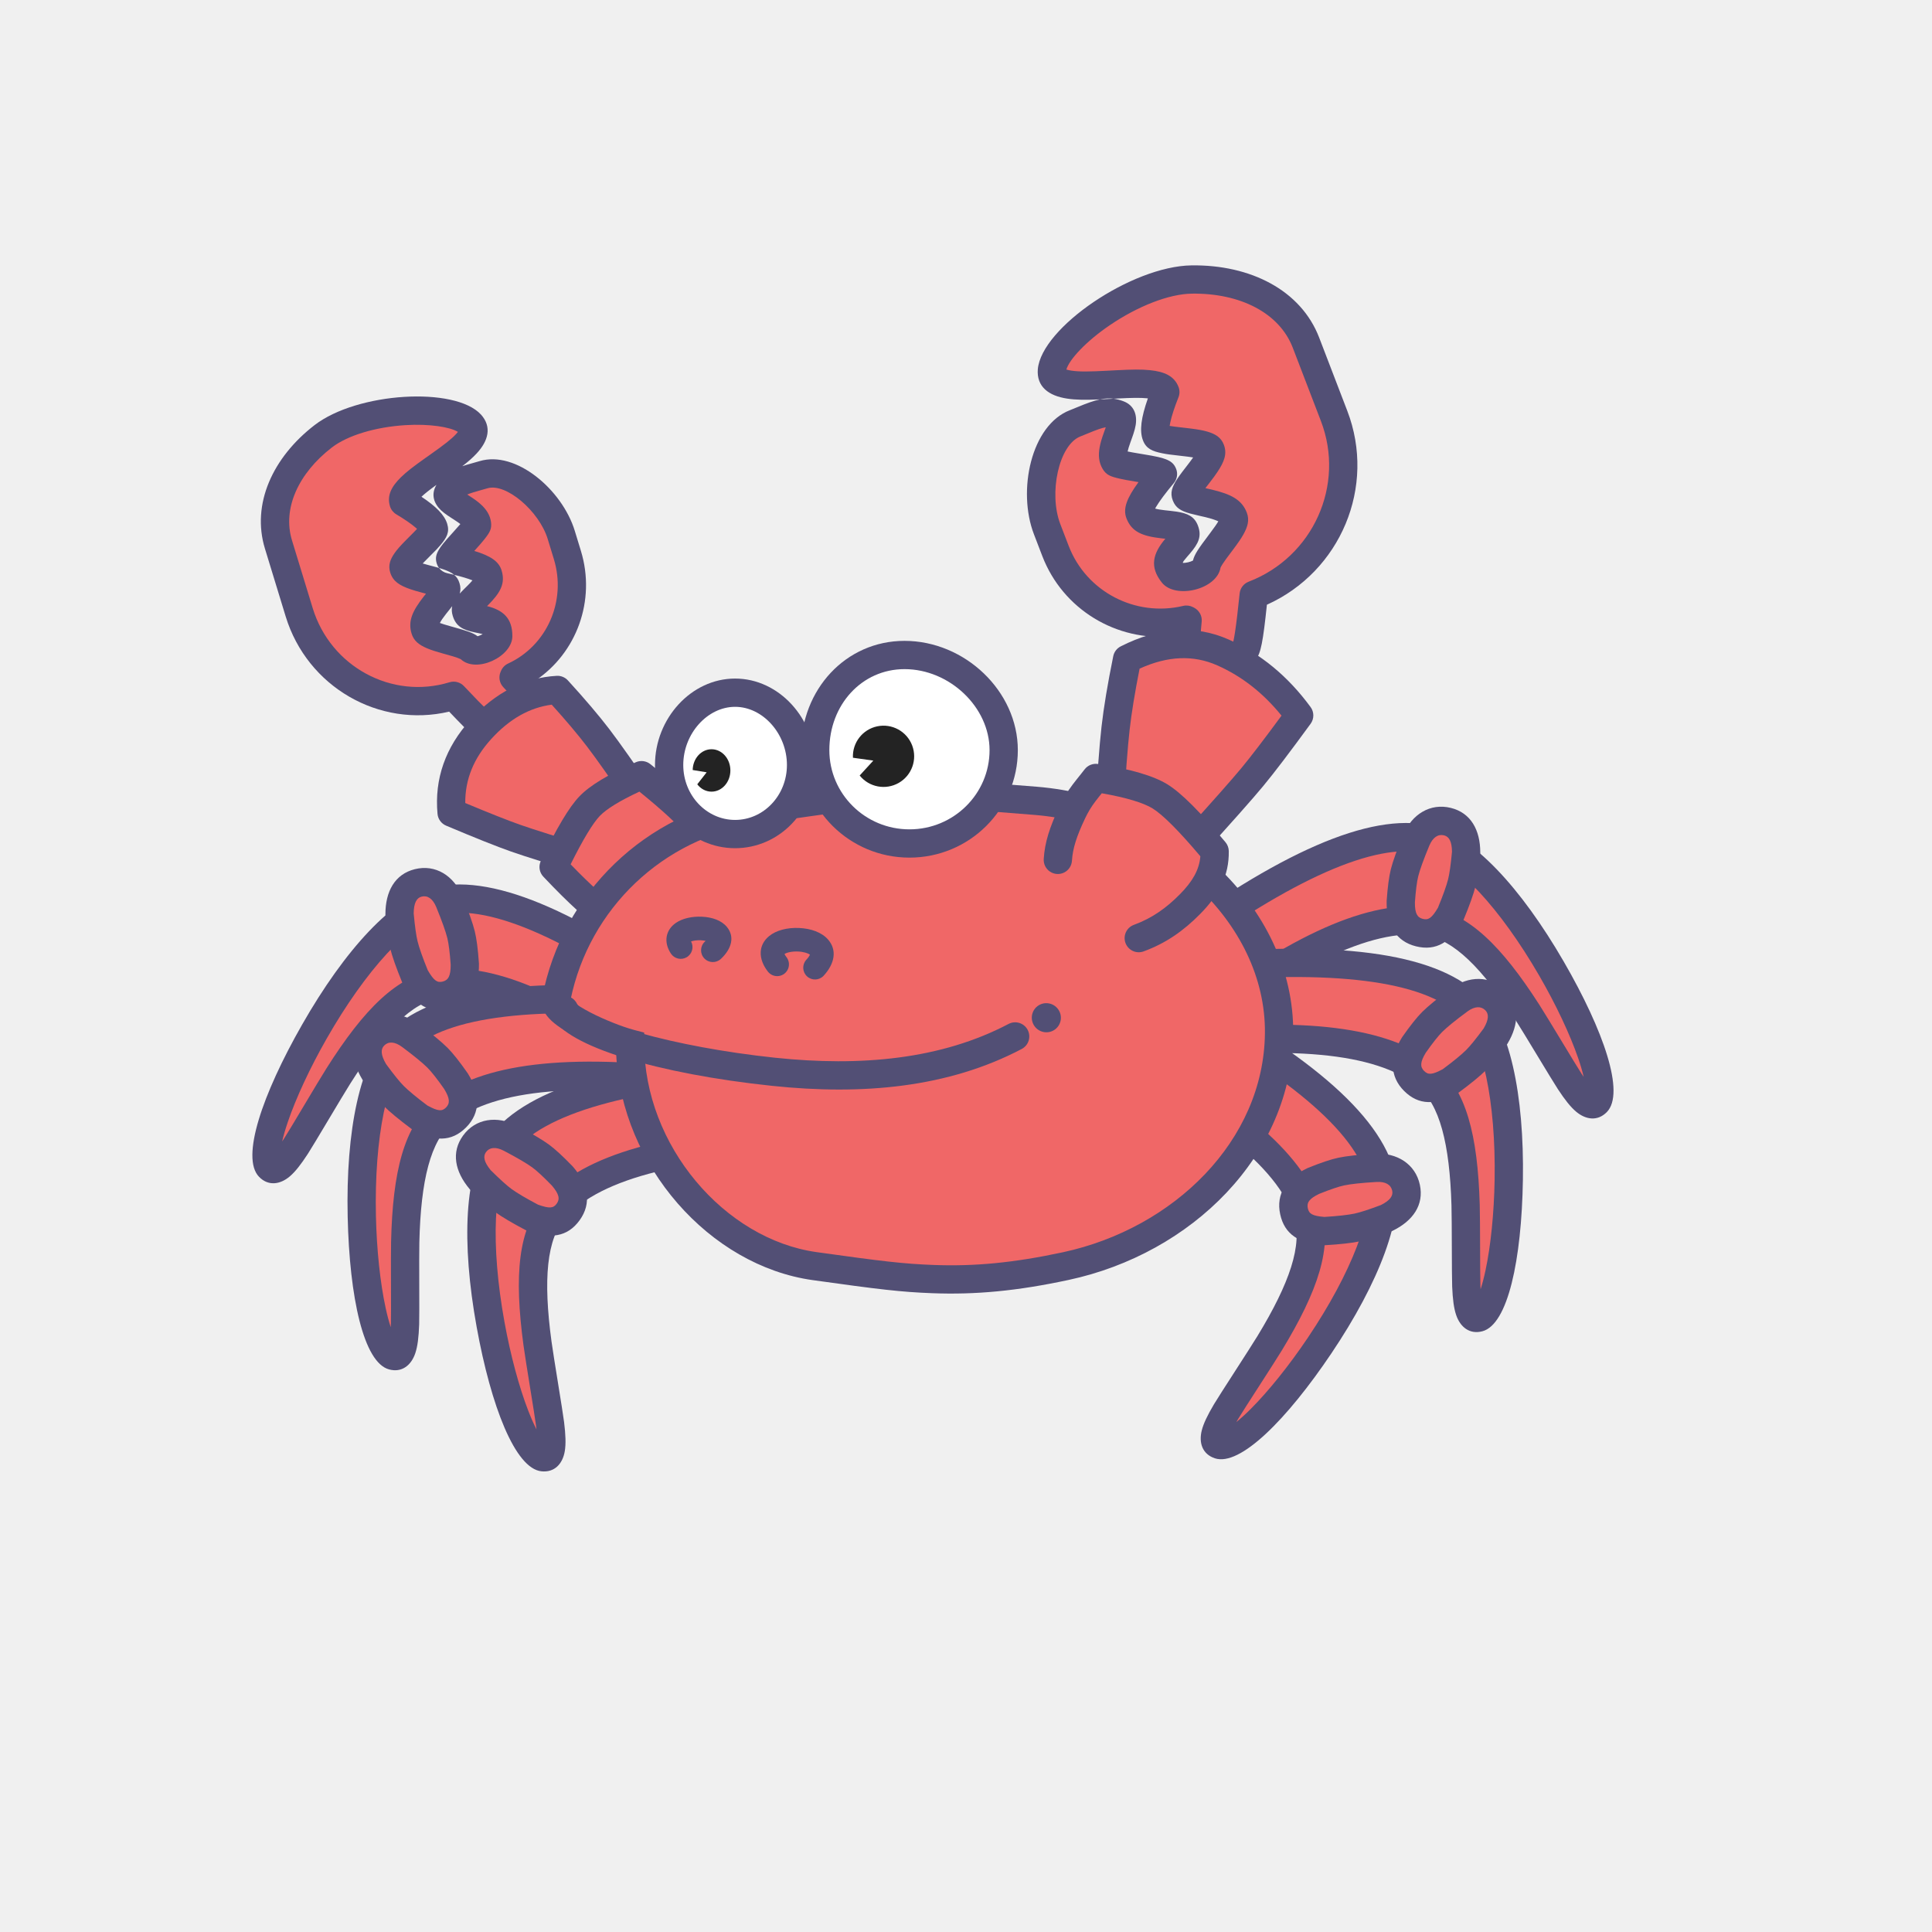
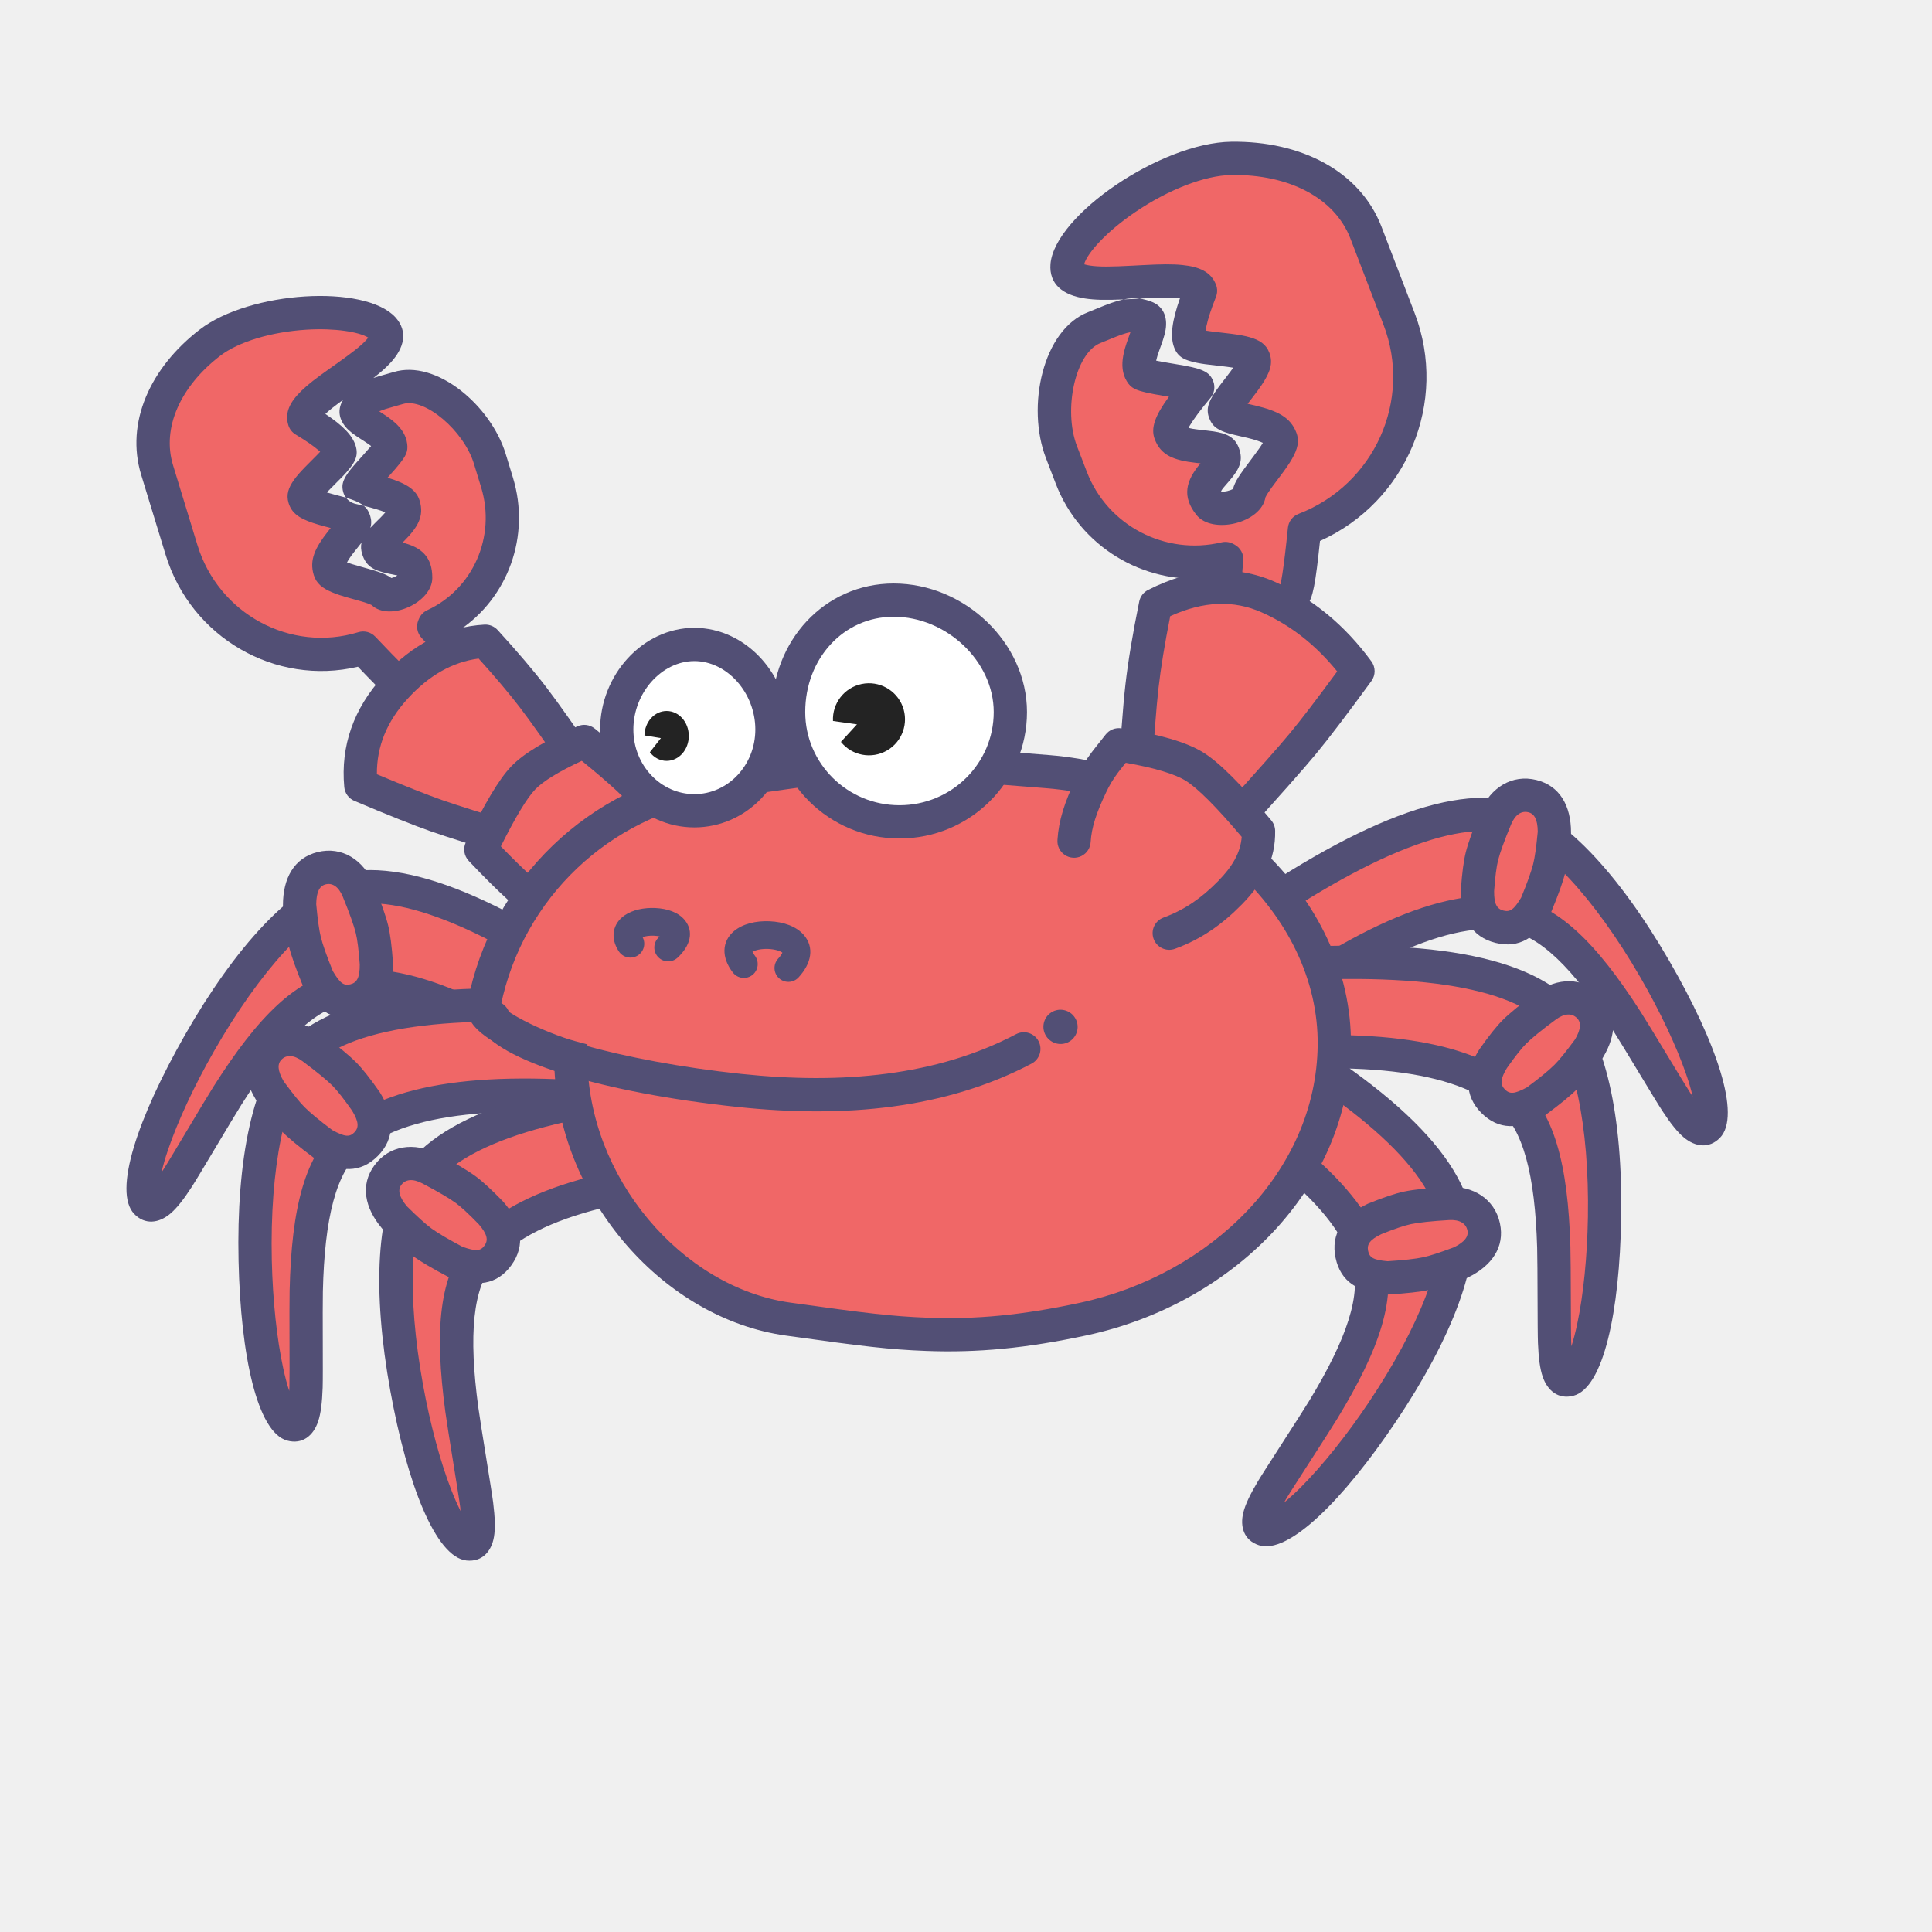
- <svg xmlns="http://www.w3.org/2000/svg" width="800px" height="800px" viewBox="0 0 1024 1024" class="icon" version="1.1">
+ <svg xmlns="http://www.w3.org/2000/svg" width="800px" height="800px" viewBox="76.8 76.8 870.4 870.4" class="icon" version="1.1">
  <path d="M371.754 539.805c-63.71-48.001-110.11-68.805-139.204-62.414-43.64 9.588-102.138 128.352-89.885 141.112 12.253 12.76 44.192-90.554 89.887-97.03 30.458-4.318 74.252 16.751 131.367 63.206l7.835-44.874z" fill="#F06767" />
  <path d="M363.582 543.045l-4.868 27.888c-53.842-42.156-95.964-61.308-127.216-56.877-20.94 2.967-38.6 20.8-58.535 52.316-4.563 7.21-19.419 32.498-22.293 36.921-0.382 0.589-0.754 1.151-1.114 1.686 0.674-2.96 1.658-6.374 2.94-10.148 4.356-12.82 11.756-28.767 20.657-44.357 20.463-35.84 44.082-62.047 61.003-65.763 25.705-5.649 69.282 13.549 129.426 58.333z m12.68-9.226c-65.379-49.254-113.357-70.768-145.321-63.745-22.498 4.943-48.318 33.592-70.801 72.971-21.204 37.136-32.563 70.569-22.878 80.649 4.87 5.073 11.204 4.191 16.354-0.2 2.935-2.503 5.919-6.341 9.618-12.033 3.107-4.78 18.025-30.173 22.393-37.079 17.653-27.913 32.955-43.36 47.973-45.488 27.773-3.936 69.974 16.364 125.59 61.595l9.915 8.065 10.817-61.974-3.661-2.76z" fill="#524F75" />
  <path d="M221.666 467.956c-7.283 1.821-9.888 8.607-9.898 16.539 0.677 7.438 1.439 12.847 2.278 16.227 0.987 3.974 2.967 9.596 5.939 16.866 4.558 7.905 9.191 11.759 16.474 9.938 7.283-1.821 10.003-7.9 9.898-16.539-0.49-6.998-1.156-12.201-2.003-15.612-0.979-3.944-3.052-9.77-6.216-17.48-3.062-7.375-9.189-11.761-16.471-9.938z" fill="#F06767" />
  <path d="M223.487 475.223c3.06-0.767 5.847 1.002 7.722 5.512 3.037 7.403 5.003 12.932 5.877 16.441 0.714 2.87 1.326 7.62 1.786 14.106 0.042 5.949-1.256 8.227-4.226 8.971-2.87 0.717-4.62-0.365-7.915-5.984-2.74-6.731-4.546-11.886-5.41-15.358-0.714-2.875-1.416-7.842-2.055-14.743 0.06-5.61 1.534-8.272 4.221-8.946z m-3.639-14.536c-10.632 2.66-15.557 11.843-15.57 23.797v0.347l0.03 0.345c0.712 7.785 1.516 13.514 2.468 17.351 1.091 4.393 3.177 10.32 6.276 17.898l0.192 0.47 0.255 0.437c6.426 11.147 14.074 16.144 24.783 13.464 10.782-2.7 15.722-11.551 15.572-23.897l-0.017-0.43c-0.517-7.393-1.234-12.977-2.205-16.898-1.086-4.373-3.264-10.497-6.569-18.549-4.531-10.894-14.279-17.073-25.215-14.334z" fill="#524F75" />
  <path d="M363.995 533.137c-79.333-8.332-129.823-2.27-151.467 18.195-32.471 30.695-21.444 162.626-4.371 167.252 17.076 4.625-8.759-100.384 27.074-129.466 23.889-19.391 72.274-23.882 145.158-13.484l-16.394-42.496z" fill="#F06767" />
  <path d="M358.66 540.123l10.19 26.412c-67.861-8.407-113.834-3.127-138.34 16.766-16.424 13.327-22.378 37.711-23.23 74.992-0.195 8.532 0.092 37.858-0.09 43.133-0.025 0.699-0.055 1.374-0.09 2.018-0.949-2.885-1.861-6.321-2.705-10.215-2.872-13.232-4.74-30.718-5.14-48.66-0.917-41.26 5.829-75.891 18.42-87.789 19.126-18.082 66.363-24.066 140.985-16.659z m6.119-14.441c-81.413-8.547-133.617-2.275-157.396 20.205-16.741 15.825-24.116 53.68-23.107 99.013 0.949 42.753 8.434 77.262 21.926 80.916 6.786 1.838 11.764-2.178 13.916-8.597 1.226-3.656 1.811-8.484 2.048-15.27 0.2-5.697-0.092-35.146 0.097-43.313 0.757-33.015 5.914-54.142 17.69-63.698 21.779-17.683 68.408-22.014 139.381-11.888l12.645 1.806-22.643-58.693-4.558-0.482z" fill="#524F75" />
  <path d="M198.339 548.852c-5.305 5.312-4.041 12.47 0.035 19.274 4.413 6.024 7.85 10.27 10.31 12.735 2.892 2.897 7.485 6.696 13.779 11.399 7.98 4.431 13.936 5.345 19.239 0.032 5.305-5.312 4.506-11.923-0.032-19.274-4.021-5.747-7.275-9.865-9.758-12.35-2.872-2.872-7.648-6.803-14.331-11.781-6.429-4.748-13.936-5.35-19.241-0.035z" fill="#F06767" />
  <path d="M203.641 554.144c2.228-2.233 5.53-2.155 9.458 0.749 6.416 4.78 10.947 8.504 13.507 11.064 2.09 2.095 5.06 5.852 8.796 11.177 3.099 5.078 3.159 7.697 0.999 9.865-2.09 2.093-4.151 2.068-9.865-1.049-5.814-4.363-10.02-7.85-12.548-10.382-2.095-2.098-5.255-5.989-9.356-11.579-2.837-4.845-2.947-7.885-0.992-9.845z m-11.696 17.833l0.18 0.297 0.202 0.28c4.62 6.309 8.262 10.804 11.052 13.602 3.199 3.202 8.042 7.208 14.601 12.106l0.405 0.3 0.442 0.25c11.249 6.244 20.378 6.586 28.177-1.224 7.852-7.867 7.528-18 1.039-28.505l-0.237-0.362c-4.251-6.069-7.737-10.49-10.592-13.349-3.187-3.187-8.207-7.315-15.185-12.518-9.488-7.003-21.024-7.275-28.989 0.704-7.747 7.757-7.235 18.162-1.094 28.42z" fill="#524F75" />
  <path d="M412.66 564.828c-79.66 4.181-128.577 18.07-146.757 41.669-27.266 35.395 4.263 163.977 21.851 165.876 17.59 1.893-24.354-97.78 6.486-132.111 20.56-22.885 67.646-34.893 141.262-36.022l-22.843-39.412z" fill="#F06767" />
  <path d="M408.481 572.566l14.196 24.494c-68.341 2.31-112.92 14.716-134.014 38.2-14.131 15.732-16.199 40.743-11.214 77.699 1.141 8.459 6.014 37.378 6.656 42.616 0.085 0.699 0.162 1.369 0.23 2.006-1.386-2.697-2.822-5.947-4.271-9.666-4.903-12.618-9.486-29.594-12.688-47.256-7.36-40.61-6.114-75.866 4.458-89.59 16.064-20.85 61.787-34.152 136.647-38.502z m3.786-15.22c-81.745 4.296-132.328 18.657-152.301 44.576-14.056 18.247-15.42 56.795-7.33 101.408 7.625 42.081 20.415 74.989 34.311 76.49 6.993 0.752 11.279-3.994 12.4-10.67 0.642-3.801 0.46-8.664-0.367-15.402-0.692-5.659-5.587-34.701-6.678-42.798-4.421-32.728-2.63-54.397 7.508-65.681 18.747-20.87 64.122-32.443 135.805-33.542l12.775-0.197-31.544-54.422-4.578 0.237z" fill="#524F75" />
  <path d="M251.502 606.263c-4.408 6.077-2.041 12.95 3.047 19.031 5.3 5.262 9.358 8.916 12.178 10.969 3.309 2.405 8.439 5.44 15.392 9.099 8.574 3.129 14.598 3.102 19.006-2.977 4.408-6.077 2.585-12.48-3.05-19.029-4.87-5.045-8.729-8.607-11.569-10.672-3.284-2.39-8.619-5.522-15.999-9.393-7.091-3.684-14.601-3.107-19.006 2.972z" fill="#F06767" />
  <path d="M257.568 610.664c1.848-2.555 5.122-2.992 9.458-0.742 7.083 3.716 12.143 6.688 15.07 8.816 2.388 1.741 5.914 4.988 10.435 9.658 3.854 4.528 4.321 7.111 2.525 9.591-1.736 2.395-3.771 2.692-9.905 0.502-6.426-3.397-11.127-6.184-14.016-8.287-2.398-1.746-6.127-5.1-11.052-9.973-3.557-4.336-4.141-7.325-2.515-9.566z m-8.766 19.441l0.225 0.265 0.245 0.245c5.55 5.507 9.848 9.378 13.045 11.704 3.659 2.662 9.069 5.862 16.312 9.676l0.45 0.235 0.475 0.175c12.088 4.408 21.159 3.317 27.638-5.62 6.524-8.999 4.618-18.951-3.434-28.317l-0.287-0.317c-5.15-5.332-9.288-9.149-12.553-11.529-3.644-2.65-9.251-5.942-16.953-9.99-10.465-5.43-21.906-3.896-28.522 5.232-6.439 8.876-4.306 19.076 3.362 28.242z" fill="#524F75" />
  <path d="M270.316 360.558c7.742 8.617 10.577 14.481 8.502 17.588-3.104 4.66-6.738 13.347-22.103 10.028-1.456-0.315-7.618-6.654-18.487-19.016-34.858 9.341-70.793-11.736-80.262-47.074l-9.733-36.317c-5.887-21.966 7.068-43.125 25.74-56.487 21.479-15.372 68.528-15.043 78.259-3.684 9.898 11.788-39.911 29.114-36.979 40.068 9.436 6.109 14.603 10.849 15.507 14.211 1.041 3.896-17.875 16.137-16.616 20.837 1.404 5.247 21.029 7.061 22.053 10.877 1.022 3.819-13.994 13.926-11.848 21.929 1.246 4.643 19.851 7.073 23.764 11.109 3.102 3.202 14.658-1.733 14.838-6.229 0.485-12.031-14.796-7.253-16.479-13.537-1.264-4.72 14.351-11.396 12.233-19.304-0.684-2.553-7.265-5.457-19.738-8.706-0.627-2.333 15.075-15.567 14.818-18.272-0.707-7.488-17.883-12.168-14.511-17.313 3.886-5.932 11.571-6.701 18.917-8.672 16.014-4.291 35.663 17.096 40.011 33.332l2.89 10.782c7.043 26.282-6.416 53.161-30.498 63.276l-0.277 0.574z" fill="#F06767" />
  <path d="M239.966 326.414c1.711 5.605 5.325 7.428 11.734 8.776 0.34 0.072 1.598 0.327 1.883 0.39 1.101 0.232 1.806 0.365 2.248 0.475a10.465 10.465 0 0 1-1.024 0.549c-0.599 0.275-1.184 0.485-1.678 0.609-2.463-1.848-5.52-2.822-13.344-5l-1.019-0.285c-2.587-0.724-4.321-1.256-5.625-1.741 0.624-1.224 1.638-2.71 3.149-4.645-0.212 0.27 1.883-2.338 3.382-4.266-0.355 1.576-0.285 3.247 0.292 5.137z m12.71-86.118c6.179-6.656 8.13-14.049 2.263-20.555-13.817-15.033-65.591-11.833-88.171 5.547-22.271 17.146-33.55 41.914-26.349 65.481l10.994 35.957c11.429 37.388 49.552 59.222 86.653 50.453 11.961 12.598 16.424 16.659 20.183 17.333 13.559 2.438 21.826-1.838 27.476-10.914 0.5-0.804 1.798-3.047 1.966-3.317 3.579-5.797 1.813-11.973-4.026-19.506 21.919-14.588 32.276-42.466 24.231-68.785l-3.264-10.672c-6.649-21.751-31.249-42.778-50.508-36.889-1.086 0.325-1.863 0.544-3.572 1.017-2.058 0.564-3.889 1.101-5.532 1.648 3.309-2.548 5.59-4.568 7.658-6.798z m-2.365 67.264a1.091 1.091 0 0 0 0.097 0.04c-0.574 0.719-1.369 1.578-2.44 2.647-0.425 0.427-2.036 2.006-1.956 1.931-0.857 0.842-1.479 1.479-2.065 2.12l-0.3 0.33c0.524-1.716 0.542-3.452-0.087-5.497-0.597-1.953-1.524-3.352-2.832-4.456 4.116 1.009 7.325 1.981 9.583 2.885z m-19.101-6.953a193.321 193.321 0 0 0-1.981-0.532l-1.948-0.517c-1.309-0.35-2.348-0.637-3.232-0.904 0.312-0.335 0.649-0.689 1.014-1.059 0.579-0.594 1.191-1.211 2.055-2.073 4.026-4.021 4.82-4.835 6.274-6.549 3.432-4.051 4.975-6.951 3.631-11.351-1.451-4.74-5.897-9.179-13.637-14.334 1.793-1.698 4.181-3.579 7.955-6.309-3.06 5.043-1.394 9.898 2.458 13.527 0.999 0.939 2.13 1.803 3.564 2.782 0.512 0.345 1.049 0.699 1.733 1.141l1.656 1.069c1.456 0.944 2.473 1.646 3.247 2.26-0.844 0.999-1.943 2.238-3.721 4.208l-0.1 0.107c-2.995 3.314-4.108 4.583-5.362 6.144-0.924 1.154-1.643 2.158-2.208 3.122-1.374 2.363-2.028 4.386-1.124 7.343 0.265 0.859 0.674 1.653 1.206 2.348a61.108 61.108 0 0 0-1.481-0.425z m3.921 1.204c2.34 0.827 4.191 1.673 5.6 2.862-1.164-0.287-2.405-0.574-3.716-0.869a7.483 7.483 0 0 1-4.323-2.775c0.899 0.265 1.693 0.519 2.438 0.782z m12.52-39.699c1.548-0.667 3.729-1.351 6.876-2.218a147.588 147.588 0 0 0 3.771-1.071c9.853-3.012 27.478 12.053 32.006 26.874l3.264 10.675c6.793 22.211-3.721 45.83-24.249 55.308a7.49 7.49 0 0 0-3.744 3.846c-0.11 0.26-0.11 0.26-0.23 0.524a7.493 7.493 0 0 0 1.466 8.217c3.572 3.706 5.939 6.723 7.073 8.874 0.115 0.217 0.21 0.412 0.285 0.574-0.457 0.782-0.969 1.653-1.161 1.963-2.413 3.871-4.655 5.202-10.784 4.303-0.792-0.649-1.923-1.668-3.347-3.037-3.079-2.957-7.42-7.4-12.99-13.305a7.485 7.485 0 0 0-7.643-2.023c-30.53 9.333-63.006-8.217-72.499-39.272l-10.989-35.955c-5.145-16.814 3.389-35.548 21.154-49.224 8.409-6.474 23.302-10.864 38.987-11.833 12.698-0.784 23.652 0.974 27.813 3.582-0.26 0.34-0.599 0.739-1.014 1.186-2.488 2.682-6.084 5.48-13.617 10.807l-1.434 1.014-1.439 1.017c-6.214 4.411-9.698 7.096-12.633 9.955-5.068 4.945-7.618 9.745-5.874 15.447 0.539 1.773 1.723 3.284 3.314 4.238 4.491 2.69 7.91 5.05 10.215 7.018 0.295 0.252 0.564 0.497 0.814 0.727-0.809 0.889-1.936 2.021-4.511 4.591-0.914 0.914-1.568 1.573-2.213 2.233-2.27 2.335-3.889 4.171-5.135 5.947-2.378 3.387-3.537 6.514-2.373 10.315 1.441 4.72 4.993 6.928 10.787 8.916 1.641 0.559 3.337 1.054 5.819 1.713l2.373 0.634-1.319 1.648c-5.819 7.45-8.352 12.87-6.319 19.516 1.184 3.889 3.971 5.972 8.142 7.752 2.188 0.937 4.536 1.681 8.422 2.772l1.049 0.29c3.736 1.039 5.028 1.419 6.516 1.938 0.824 0.292 1.469 0.554 1.916 0.774 8.13 7.715 27.308-1.199 27.368-12.151 0.05-9.541-4.925-13.849-13.412-15.959l0.412-0.412c6.544-6.549 9.436-11.486 7.28-18.532-1.471-4.803-5.862-7.685-14.453-10.3 2.687-2.975 3.966-4.431 5.207-5.994 3.012-3.781 4.118-5.654 3.649-9.266-0.485-3.746-2.453-6.761-5.452-9.473-1.608-1.459-3.294-2.667-5.902-4.356l-1.246-0.809z" fill="#524F75" />
  <path d="M341.374 428.192c-10.64-16.948-18.572-29.092-23.792-36.432-5.22-7.338-12.093-16.014-20.625-26.032-15.143 0.342-28.884 6.811-41.227 19.406-12.338 12.588-18.045 27.131-17.111 43.62 14.955 6.943 26.134 11.861 33.532 14.753s21.549 7.88 42.449 14.96l26.774-30.275z" fill="#F06767" />
  <path d="M313.716 449.134c-18.427-5.56-31.067-9.548-37.848-11.928-6.599-2.318-16.369-6.184-29.271-11.584-0.1-12.52 4.463-23.762 13.871-34.054 9.678-10.592 20.26-16.534 31.961-18.077 7.588 8.407 13.792 15.76 18.597 22.043 4.848 6.334 12.073 16.546 21.646 30.593l-18.956 23.008z m34.516-26.776c-11.304-16.676-19.721-28.635-25.3-35.93-5.62-7.343-12.927-15.939-21.941-25.8a7.495 7.495 0 0 0-5.959-2.423c-17.166 0.984-32.463 8.851-45.625 23.252-13.29 14.546-19.214 31.344-17.51 49.931a7.493 7.493 0 0 0 4.546 6.219c15.323 6.469 26.786 11.044 34.456 13.739 7.638 2.682 22.031 7.198 43.278 13.577a7.488 7.488 0 0 0 7.935-2.413l25.7-31.187a7.493 7.493 0 0 0 0.425-8.966z" fill="#524F75" />
  <path d="M389.49 470.416c-7.867-15.587-14.516-26.542-19.943-32.855-5.432-6.319-15.79-15.145-31.075-26.482-13.362 6.449-22.341 12.238-26.931 17.378-4.588 5.137-10.567 16.094-17.937 32.868 13.642 13.462 23.907 22.158 30.8 26.09 6.896 3.936 19.636 8.367 38.225 13.302l26.861-30.298z" fill="#F06767" />
  <path d="M358.8 492.754c-15.425-4.833-26.03-9.051-31.569-12.473-5.47-3.379-13.819-10.814-24.786-22.173 6.559-13.195 11.818-21.841 15.46-25.642 3.482-3.639 10.537-8.022 20.999-12.887 12.518 10.153 21.019 18.052 25.39 23.507 4.251 5.31 9.521 14.486 15.675 27.398l-21.172 22.271z m36.934-23.957c-7.553-16.362-14.069-27.995-19.741-35.078-5.644-7.046-16.022-16.539-31.307-28.724a7.493 7.493 0 0 0-7.687-0.999c-14.411 6.344-24.306 12.248-29.913 18.105-5.477 5.714-12.133 16.966-20.413 34.154a7.493 7.493 0 0 0 1.306 8.399c13.579 14.371 23.919 23.767 31.377 28.375 7.453 4.606 20.515 9.671 39.501 15.425a7.493 7.493 0 0 0 7.603-2.008l27.9-29.346a7.498 7.498 0 0 0 1.374-8.302z" fill="#524F75" />
  <path d="M616.833 506.445c63.815-47.414 110.292-67.961 139.434-61.647 43.712 9.471 102.305 126.779 90.032 139.379-12.273 12.603-44.267-89.443-90.032-95.839-30.513-4.266-74.372 16.544-131.584 62.429l-7.85-44.322z" fill="#F06767" />
  <path d="M625.022 509.712l4.853 27.426c53.95-41.664 96.146-60.593 127.428-56.22 20.947 2.927 38.645 20.55 58.61 51.677 4.571 7.128 19.451 32.101 22.328 36.472 0.395 0.599 0.779 1.171 1.151 1.716a102.05 102.05 0 0 0-2.922-9.925c-4.358-12.653-11.769-28.397-20.677-43.787-20.497-35.4-44.144-61.275-61.113-64.949-25.78-5.587-69.422 13.369-129.658 57.591z m-12.658-9.283c65.471-48.64 113.514-69.882 145.488-62.956 22.513 4.878 48.385 33.188 70.908 72.085 21.282 36.749 32.673 69.819 22.908 79.847-4.863 4.99-11.147 4.128-16.292-0.195-2.942-2.475-5.937-6.274-9.641-11.903-3.114-4.725-18.057-29.806-22.428-36.624-17.683-27.568-33.005-42.821-48.076-44.926-27.858-3.894-70.139 16.167-125.86 60.853l-9.863 7.907-10.862-61.325 3.716-2.762z" fill="#524F75" />
  <path d="M767.166 435.477c7.295 1.801 9.905 8.502 9.915 16.337-0.679 7.345-1.439 12.69-2.283 16.027-0.987 3.924-2.97 9.478-5.949 16.659-4.568 7.81-9.209 11.616-16.499 9.815-7.293-1.801-10.02-7.802-9.915-16.337 0.49-6.911 1.159-12.051 2.008-15.42 0.982-3.894 3.055-9.651 6.224-17.266 3.067-7.285 9.206-11.616 16.499-9.815z" fill="#F06767" />
  <path d="M765.373 442.753c-3.109-0.769-5.919 0.987-7.787 5.417-3.04 7.303-5.005 12.76-5.879 16.217-0.709 2.822-1.321 7.503-1.781 13.896-0.045 5.817 1.234 8.02 4.221 8.756 2.922 0.722 4.688-0.355 7.977-5.892 2.742-6.636 4.546-11.721 5.41-15.138 0.712-2.83 1.414-7.722 2.05-14.523-0.057-5.485-1.511-8.07-4.211-8.734z m3.591-14.551c10.64 2.625 15.595 11.744 15.61 23.599v0.35l-0.032 0.35c-0.714 7.7-1.519 13.367-2.473 17.168-1.099 4.348-3.192 10.208-6.299 17.7l-0.195 0.47-0.257 0.44c-6.441 11.017-14.086 15.942-24.763 13.307-10.789-2.662-15.765-11.451-15.61-23.702l0.015-0.437c0.517-7.313 1.239-12.837 2.215-16.724 1.094-4.328 3.277-10.385 6.589-18.345 4.546-10.777 14.291-16.869 25.2-14.176z" fill="#524F75" />
  <path d="M627.118 513.546c79.115-7.772 129.541-1.449 151.267 18.971 32.591 30.63 22.396 161.36 5.385 165.846-17.008 4.478 8.125-99.468-27.808-128.522-23.959-19.371-72.274-24.126-144.946-14.261l16.102-42.034z" fill="#F06767" />
  <path d="M632.455 520.564l-9.965 26.007c67.701-7.927 113.624-2.418 138.183 17.44 16.444 13.297 22.538 37.518 23.619 74.482 0.25 8.462 0.142 37.536 0.355 42.761 0.03 0.722 0.065 1.409 0.1 2.063 0.919-2.825 1.798-6.194 2.61-10.01 2.782-13.09 4.538-30.403 4.825-48.185 0.669-40.898-6.276-75.252-18.927-87.147-19.221-18.062-66.395-24.291-140.8-17.41z m-6.069-14.473c81.171-7.977 133.292-1.439 157.132 20.967 16.784 15.777 24.376 53.365 23.652 98.306-0.687 42.461-7.957 76.675-21.492 80.239-6.738 1.778-11.679-2.198-13.864-8.557-1.249-3.636-1.858-8.434-2.135-15.17-0.235-5.654-0.125-34.848-0.365-42.946-0.959-32.738-6.231-53.7-18.067-63.268-21.874-17.683-68.446-22.263-139.222-12.66l-12.528 1.698 22.278-58.158 4.608-0.452z" fill="#524F75" />
  <path d="M792.526 530.14c5.33 5.302 4.113 12.39 0.087 19.111-4.366 5.947-7.77 10.135-10.21 12.563-2.87 2.855-7.428 6.594-13.679 11.214-7.937 4.341-13.876 5.212-19.201-0.085-5.322-5.3-4.566-11.848-0.082-19.106 3.979-5.674 7.2-9.735 9.666-12.188 2.842-2.83 7.585-6.696 14.226-11.589 6.379-4.665 13.871-5.215 19.194 0.08z" fill="#F06767" />
  <path d="M786.357 545.113c2.772-4.733 2.857-7.697 0.887-9.658-2.273-2.263-5.585-2.203-9.466 0.634-6.369 4.695-10.864 8.357-13.394 10.872-2.058 2.055-4.995 5.747-8.682 10.989-3.035 4.97-3.072 7.518-0.892 9.683 2.13 2.123 4.203 2.11 9.875-0.939 5.769-4.278 9.935-7.705 12.433-10.195 2.068-2.053 5.187-5.887 9.238-11.386z m11.456-20.28c7.767 7.732 7.32 18.102 1.224 28.272l-0.18 0.3-0.207 0.282c-4.576 6.231-8.187 10.675-10.964 13.437-3.179 3.162-7.992 7.111-14.513 11.928l-0.41 0.305-0.45 0.242c-11.197 6.127-20.285 6.411-28.08-1.349-7.877-7.837-7.618-17.932-1.174-28.355l0.24-0.367c4.211-5.999 7.673-10.365 10.512-13.19 3.167-3.149 8.157-7.218 15.095-12.335 9.448-6.893 20.942-7.093 28.907 0.829z" fill="#524F75" />
  <path d="M615.536 525.502c70.589 36.569 109.433 69.335 116.531 98.297 10.647 43.435-69.098 147.526-85.806 142.019-16.706-5.507 60.985-78.995 46.674-122.932-9.546-29.294-47.479-59.592-113.796-90.899l36.397-26.484z" fill="#F06767" />
  <path d="M616.188 534.293l-22.521 16.384c61.098 30.225 96.611 59.854 106.391 89.887 6.551 20.11-1.526 43.74-20.755 75.334-4.401 7.23-20.323 31.554-22.99 36.055-0.365 0.619-0.712 1.214-1.036 1.786a101.741 101.741 0 0 0 7.64-6.973c9.461-9.466 20.365-23.028 30.29-37.786 22.828-33.937 35.715-66.533 31.582-83.399-6.279-25.617-42.451-56.537-108.601-91.288z m2.792-15.445c72.419 37.523 112.575 71.39 120.362 103.164 5.485 22.371-8.617 58.038-33.705 95.332-23.704 35.236-48.433 59.974-61.725 55.588-6.619-2.18-8.599-8.204-6.968-14.726 0.934-3.729 3.037-8.085 6.471-13.886 2.882-4.87 18.874-29.296 23.082-36.215 17.033-27.983 24.024-48.435 19.309-62.904-8.711-26.744-45.281-55.953-109.868-86.443l-11.429-5.397 50.361-36.644 4.108 2.13z" fill="#524F75" />
  <path d="M745.222 629.51c1.581 7.343-3.297 12.628-10.337 16.072-6.901 2.607-12.033 4.266-15.405 4.973-3.961 0.837-9.82 1.484-17.583 1.958-9.021-0.679-14.473-3.184-16.054-10.527-1.578-7.348 2.622-12.428 10.337-16.072 6.426-2.592 11.339-4.243 14.741-4.958 3.931-0.824 10.013-1.481 18.25-1.973 7.892-0.435 14.471 3.182 16.052 10.525z" fill="#F06767" />
  <path d="M737.897 631.084c-0.674-3.134-3.482-4.888-8.282-4.62-7.897 0.465-13.664 1.091-17.151 1.823-2.85 0.599-7.325 2.098-13.275 4.488-5.245 2.513-6.666 4.628-6.019 7.633 0.634 2.942 2.375 4.059 8.794 4.593 7.168-0.45 12.528-1.049 15.977-1.776 2.852-0.599 7.56-2.113 13.956-4.523 4.898-2.46 6.584-4.895 5.999-7.618z m14.653-3.147c2.3 10.712-3.721 19.164-14.371 24.376l-0.312 0.155-0.332 0.122c-7.233 2.737-12.68 4.496-16.514 5.3-4.391 0.924-10.575 1.611-18.669 2.1l-0.512 0.03-0.507-0.037c-12.723-0.959-20.505-5.672-22.813-16.421-2.34-10.867 3.379-19.191 14.456-24.426l0.4-0.172c6.801-2.74 12.078-4.518 16.002-5.34 4.371-0.919 10.769-1.608 19.376-2.123 11.684-0.642 21.432 5.45 23.797 16.434z" fill="#524F75" />
  <path d="M477.511 419.59c7.807 0 31.634 1.621 71.48 4.863 64.122 5.217 129.663 55.833 128.937 123.275s-59.727 111.888-113.072 123.335c-53.345 11.444-82.132 7.151-133.115 0-50.983-7.153-97.787-58.668-97.787-117.992-12.076-3.222-40.66-15.43-39.189-23.115C304.608 478.473 345.985 437.44 399.465 429.431 443.267 422.87 469.282 419.59 477.511 419.59z" fill="#F06767" />
  <path d="M303.439 530.664c2.021 1.726 5.247 3.766 9.303 5.879 7.398 3.859 17.056 7.665 23.145 9.291l5.562 1.484v5.757c0 53.94 42.459 103.714 91.336 110.572 34.801 4.88 46.08 6.206 61.847 6.806 21.784 0.829 42.501-1.101 68.655-6.713 58.808-12.618 106.538-59.157 107.15-116.087 0.639-59.182-56.65-110.405-122.051-115.727C508.813 428.701 485.019 427.083 477.511 427.083c-7.675 0-33.652 3.277-76.937 9.758-49.199 7.368-88.219 44.734-98.129 92.894 0.255 0.267 0.587 0.579 0.994 0.929z m2.378 19.166c-13.07-6.813-20.038-12.768-18.412-21.282 10.547-55.171 54.879-98.129 110.952-106.526C442.675 415.382 468.732 412.098 477.511 412.098c8.107 0 31.966 1.623 72.09 4.89 72.667 5.914 136.552 63.036 135.82 130.822-0.697 64.734-53.907 116.614-118.996 130.577-27.343 5.867-49.302 7.912-72.367 7.036-16.466-0.624-28.02-1.986-63.361-6.941-54.622-7.663-101.314-60.688-104.103-119.828-6.531-2.2-14.346-5.47-20.777-8.824z" fill="#524F75" />
  <path d="M292.402 538.701c7.977 16.044 56.47 30.45 116.766 36.814 48.245 5.093 93.519 0.892 132.371-19.541a7.493 7.493 0 1 0-6.976-13.265c-35.668 18.762-78.256 22.713-123.822 17.903-54.369-5.737-100.357-19.401-104.923-28.585a7.493 7.493 0 1 0-13.417 6.673z" fill="#524F75" />
  <path d="M548.517 544.157a7.727 7.697 51.999 1 0 12.131-9.478 7.727 7.697 51.999 1 0-12.131 9.478Z" fill="#524F75" />
  <path d="M371.442 498.356c0.984 0.047 1.861 0.18 2.555 0.332a18.999 18.999 0 0 1-0.442 0.43 6.241 6.241 0 1 0 8.539 9.111c5.737-5.377 7.415-11.741 3.202-16.898-2.857-3.494-7.762-5.195-13.272-5.452-5.1-0.237-10.195 0.829-13.752 3.252-5.472 3.726-6.691 10.18-2.72 16.222a6.241 6.241 0 0 0 10.727-6.366c1.259-0.445 3.174-0.722 5.162-0.629zM422.954 504.322c2.945 0.125 5.385 0.904 6.321 1.666-0.215 0.589-0.819 1.531-1.956 2.757a6.244 6.244 0 0 0 9.156 8.489c6.032-6.504 7.218-13.692 2.473-19.194-3.369-3.904-9.136-5.927-15.465-6.194-6.127-0.26-12.071 1.169-15.927 4.378-5.652 4.703-5.797 11.966-0.622 18.669a6.244 6.244 0 1 0 9.885-7.63 7.987 7.987 0 0 1-1.017-1.628c1.266-0.832 4.076-1.446 7.151-1.314z" fill="#524F75" />
  <path d="M629.478 328.759c-1.434 12.788-0.185 19.888 3.746 21.297 5.902 2.115 14.923 7.483 26.816-5.595 1.124-1.239 2.61-10.954 4.458-29.147 38.038-14.601 57.119-57.067 42.618-94.847l-14.908-38.827c-9.014-23.487-34.749-33.849-60.603-33.492-29.746 0.41-72.609 31.674-74.068 48.218-1.336 17.033 55.633-0.277 60.131 11.434-4.635 11.666-6.259 19.299-4.878 22.893 1.598 4.166 26.946 2.645 28.872 7.668 2.158 5.612-14.621 20.14-13.052 24.224 1.566 4.084 21.941 3.227 25.22 11.778 1.911 4.97-13.534 19.384-14.466 25.558-0.742 4.903-14.561 8.105-17.673 4.206-8.332-10.42 8.791-16.214 6.211-22.928-1.938-5.053-20.615-0.734-23.859-9.189-1.049-2.727 3.072-9.651 12.363-20.765-0.957-2.493-24.007-3.976-25.55-6.559-4.261-7.148 8.397-22.633 1.938-25.011-7.448-2.737-14.99 1.633-23.005 4.713-17.478 6.708-21.444 38.73-14.781 56.09l4.426 11.524c10.784 28.098 40.73 43.24 69.417 36.424l0.624 0.332z" fill="#F06767" />
  <path d="M595.369 212.647c5.709 2.103 7.455 7.158 6.561 12.668-0.24 1.459-0.639 2.952-1.236 4.753-0.215 0.649-0.447 1.314-0.749 2.168-0.105 0.28-0.609 1.683-0.749 2.073-0.804 2.258-1.269 3.746-1.531 4.98 1.578 0.337 3.522 0.679 7.013 1.256l0.162 0.025c4.928 0.817 6.786 1.149 8.949 1.638 1.578 0.355 2.872 0.722 3.986 1.154 2.662 1.034 4.486 2.243 5.62 5.202a7.493 7.493 0 0 1-1.246 7.49c-4.411 5.28-7.543 9.496-9.371 12.555-0.197 0.335-0.375 0.649-0.534 0.939 1.171 0.35 2.775 0.627 5.07 0.889 0.674 0.077 3.202 0.345 3.077 0.33 1.324 0.145 2.303 0.265 3.247 0.412 5.732 0.894 9.401 2.5 11.254 7.335 2.198 5.724 0.34 9.566-4.261 14.935-0.25 0.292-1.199 1.381-1.414 1.633-1.701 1.986-2.323 2.71-2.29 3.294 0.782 0.007 1.763-0.107 2.772-0.342 1.009-0.24 1.928-0.574 2.585-0.917 0.849-3.352 2.822-6.214 8.424-13.649l0.714-0.952c2.175-2.9 3.452-4.72 4.318-6.201-1.231-0.592-3.514-1.416-6.918-2.233 0.49 0.117-6.429-1.441-8.152-1.936-4.713-1.359-7.525-2.87-9.064-6.878-1.578-4.106-0.395-7.208 2.398-11.494 0.714-1.099 1.553-2.263 2.627-3.686 0.407-0.534 0.829-1.086 1.396-1.818l1.384-1.796c1.311-1.703 2.23-2.935 2.98-4.024-0.839-0.137-1.791-0.275-2.862-0.412-0.932-0.117-1.901-0.232-3.279-0.387-6.311-0.717-7.575-0.874-10.01-1.359-5.57-1.104-8.751-2.478-10.452-6.913-1.948-5.075-0.934-12.116 2.61-22.223l-0.437-0.05c-3.494-0.352-7.9-0.292-15.655 0.11l-1.956 0.102c-0.04 0-0.077 0.005-0.117 0.007a24.052 24.052 0 0 1 5.137 1.319z m-29.833-1.389c-9.711-1.474-16.197-6.309-15.475-15.552 1.948-22.071 49.826-54.612 81.428-55.049 31.299-0.435 58.053 13.157 67.706 38.298l14.905 38.827c15.43 40.203-3.611 85.189-42.618 102.737-1.998 19.109-3.209 26.015-5.912 28.987-10.108 11.114-19.946 13-30.855 9.134-0.979-0.347-3.676-1.399-4.031-1.524-6.938-2.49-9.466-9.141-9.308-19.868-29.499 2.822-58.038-14.129-68.945-42.553l-4.423-11.526c-8.884-23.137-1.496-57.868 19.086-65.771a157.296 157.296 0 0 0 3.916-1.588c4.888-2.033 8.664-3.419 11.976-4.116-8.097 0.347-12.835 0.265-17.45-0.435z m22.833 0.17l1.861-0.1c-2.34-0.307-4.648-0.18-7.24 0.365 1.648-0.07 3.429-0.16 5.38-0.265z m-11.596 18.215c-1.973 0.819-2.902 1.199-4.079 1.653-11.504 4.418-16.976 30.146-10.7 46.5l4.426 11.524c9.333 24.326 35.37 37.838 60.686 31.819a7.493 7.493 0 0 1 5.27 0.684l0.574 0.302a7.493 7.493 0 0 1 3.964 7.473c-0.644 5.744-0.684 10.058-0.207 12.78 0.075 0.45 0.162 0.807 0.245 1.081 1.017 0.39 2.315 0.892 2.767 1.051 5.225 1.853 8.607 1.349 13.896-4.161 0.305-1.281 0.622-2.992 0.964-5.237 0.724-4.708 1.541-11.571 2.453-20.555a7.493 7.493 0 0 1 4.768-6.239c34.189-13.122 51.325-51.26 38.31-85.169L685.203 184.32c-7.088-18.467-27.905-29.042-53.508-28.684-12.201 0.167-28.707 6.686-43.532 16.761-12.53 8.517-21.459 18.17-22.963 23.467a16.983 16.983 0 0 0 2.58 0.569c4.158 0.632 9.331 0.582 19.786 0.025l1.978-0.107 1.983-0.105c8.522-0.445 13.437-0.51 17.947-0.05 7.63 0.774 12.937 3.074 15.175 8.914 0.674 1.756 0.662 3.701-0.03 5.447-2.173 5.475-3.614 9.923-4.326 13.272-0.152 0.724-0.267 1.361-0.35 1.908 1.501 0.27 3.097 0.462 7.992 1.019 1.439 0.162 2.473 0.285 3.492 0.417 3.579 0.457 6.239 0.929 8.517 1.598 4.231 1.244 7.228 3.047 8.704 6.901 1.848 4.815 0.275 8.984-3.392 14.496-1.061 1.598-2.23 3.182-3.976 5.447l-2.393 3.114c1.793 0.412 3.459 0.787 3.422 0.779 10.068 2.41 15.865 5.282 18.512 12.168 1.516 3.954 0.517 7.493-1.873 11.726-1.286 2.275-2.847 4.513-5.542 8.102l-0.734 0.974c-2.632 3.497-3.532 4.723-4.513 6.229-0.559 0.849-0.969 1.553-1.234 2.093-1.898 11.724-23.972 16.916-31.095 8.002-6.663-8.334-4.82-15.427 1.821-23.257l-2.048-0.22c-10.048-1.149-15.772-3.357-18.564-10.627-1.948-5.088 0.175-10.682 6.401-19.171a154.372 154.372 0 0 1-1.046-0.172c-4.576-0.759-6.711-1.141-8.866-1.636-5.03-1.154-7.193-1.983-9.111-5.192-2.048-3.432-2.35-7.258-1.571-11.529 0.425-2.323 1.089-4.503 2.238-7.727l1.004-2.822c-2.11 0.362-4.94 1.374-9.316 3.192z" fill="#524F75" />
  <path d="M586.942 433.921c1.641-22.338 3.119-38.507 4.431-48.503 1.314-9.993 3.562-22.183 6.746-36.564 18.37-8.941 35.34-9.79 50.91-2.558 15.575 7.233 28.829 18.587 39.769 34.059-11.149 14.731-19.621 25.475-25.415 32.224-5.799 6.753-17.171 19.131-34.124 37.129l-42.316-15.785z" fill="#F06767" />
  <path d="M628.087 440.844c14.711-16.222 24.698-27.501 29.896-33.772 4.97-6.004 12.066-15.273 21.249-27.773-9.73-12.026-21.059-20.87-34.024-26.624-12.625-5.6-26.202-5.108-41.205 1.723-2.505 12.66-4.263 23.465-5.277 32.396-1.022 8.991-2.1 23.19-3.224 42.536l32.583 11.514z m-47.871-6.738c1.256-22.496 2.458-38.807 3.621-49.002 1.164-10.255 3.232-22.688 6.209-37.321a7.478 7.478 0 0 1 3.946-5.187c20.128-10.233 39.424-11.539 57.294-3.611 16.918 7.508 31.394 19.471 43.355 35.778a7.49 7.49 0 0 1 0.012 8.846c-10.974 15.038-19.331 26.032-25.133 33.028-5.769 6.968-16.981 19.603-33.692 37.975a7.495 7.495 0 0 1-8.042 2.026l-42.583-15.048a7.493 7.493 0 0 1-4.988-7.483z" fill="#524F75" />
  <path d="M560.605 454.953c0.689-8.547 3.891-16.451 8.03-24.801 4.141-8.352 7.78-11.769 12.862-18.147 16.212 2.84 27.503 6.301 33.874 10.39 6.364 4.086 15.835 13.941 28.395 29.571 0 12.553-7.058 21.414-13.432 27.67-6.374 6.256-15.135 13.322-27.581 17.635" fill="#F06767" />
  <path d="M610.938 428.509c5.27 3.252 13.846 11.778 25.278 25.333-0.569 7.2-4.196 13.374-10.722 20.01-7.353 7.475-14.95 12.835-24.506 16.334a7.493 7.493 0 0 0 5.157 14.071c11.871-4.351 21.237-10.959 30.033-19.898 9.823-9.985 15.328-20.21 15.098-33.285a7.48 7.48 0 0 0-1.736-4.665c-13.329-16.004-23.395-26.124-30.73-30.653-7.493-4.623-19.656-8.125-36.822-10.822a7.495 7.495 0 0 0-7.108 2.837c-0.624 0.817-1.259 1.618-2.031 2.582-0.325 0.41-1.638 2.043-1.968 2.458-0.917 1.149-1.618 2.048-2.3 2.96a64.557 64.557 0 0 0-7.073 11.724c-5.127 10.824-7.75 18.909-8.302 27.678a7.493 7.493 0 1 0 14.955 0.939c0.41-6.486 2.503-12.942 6.888-22.201a49.701 49.701 0 0 1 5.512-9.144c0.579-0.774 1.199-1.566 2.031-2.61 0.21-0.26 0.859-1.066 1.369-1.708 13.037 2.29 22.106 5.055 26.976 8.06z" fill="#524F75" />
  <path d="M389.617 442.068c19.311 0 34.966-16.391 34.966-36.614s-15.657-38.313-34.966-38.313-34.966 18.092-34.966 38.313 15.655 36.614 34.966 36.614z" fill="#FFFFFF" />
  <path d="M389.617 449.561c-23.527 0-42.459-19.823-42.459-44.107 0-24.514 19.109-45.805 42.459-45.805s42.459 21.292 42.459 45.805c0 24.284-18.932 44.107-42.459 44.107z m0-14.985c15.093 0 27.473-12.962 27.473-29.122 0-16.576-12.783-30.82-27.473-30.82s-27.473 14.244-27.473 30.82c0 16.159 12.378 29.122 27.473 29.122z" fill="#524F75" />
  <path d="M369.564 415.697c1.833 2.383 4.541 3.894 7.563 3.894 5.517 0 9.99-5.033 9.99-11.239s-4.473-11.239-9.99-11.239c-5.45 0-9.883 4.91-9.99 11.012l7.408 1.211-4.98 6.361z" fill="#232323" />
  <path d="M482.027 447.063c27.588 0 49.951-22.151 49.951-49.477S507.007 347.161 479.419 347.161c-27.586 0-47.344 23.102-47.344 50.426s22.363 49.477 49.951 49.477z" fill="#FFFFFF" />
  <path d="M482.027 454.556c-31.709 0-57.444-25.49-57.444-56.969 0-32.044 23.614-57.918 54.836-57.918 31.946 0 60.051 26.654 60.051 57.918 0 31.479-25.735 56.969-57.444 56.969z m0-14.985c23.465 0 42.459-18.812 42.459-41.984 0-22.805-21.224-42.933-45.066-42.933-22.625 0-39.851 18.874-39.851 42.933 0 23.172 18.994 41.984 42.459 41.984z" fill="#524F75" />
  <path d="M455.645 411.039a16.234 16.234 0 1 0-3.572-9.421l10.807 1.514-7.235 7.907z" fill="#232323" />
</svg>
